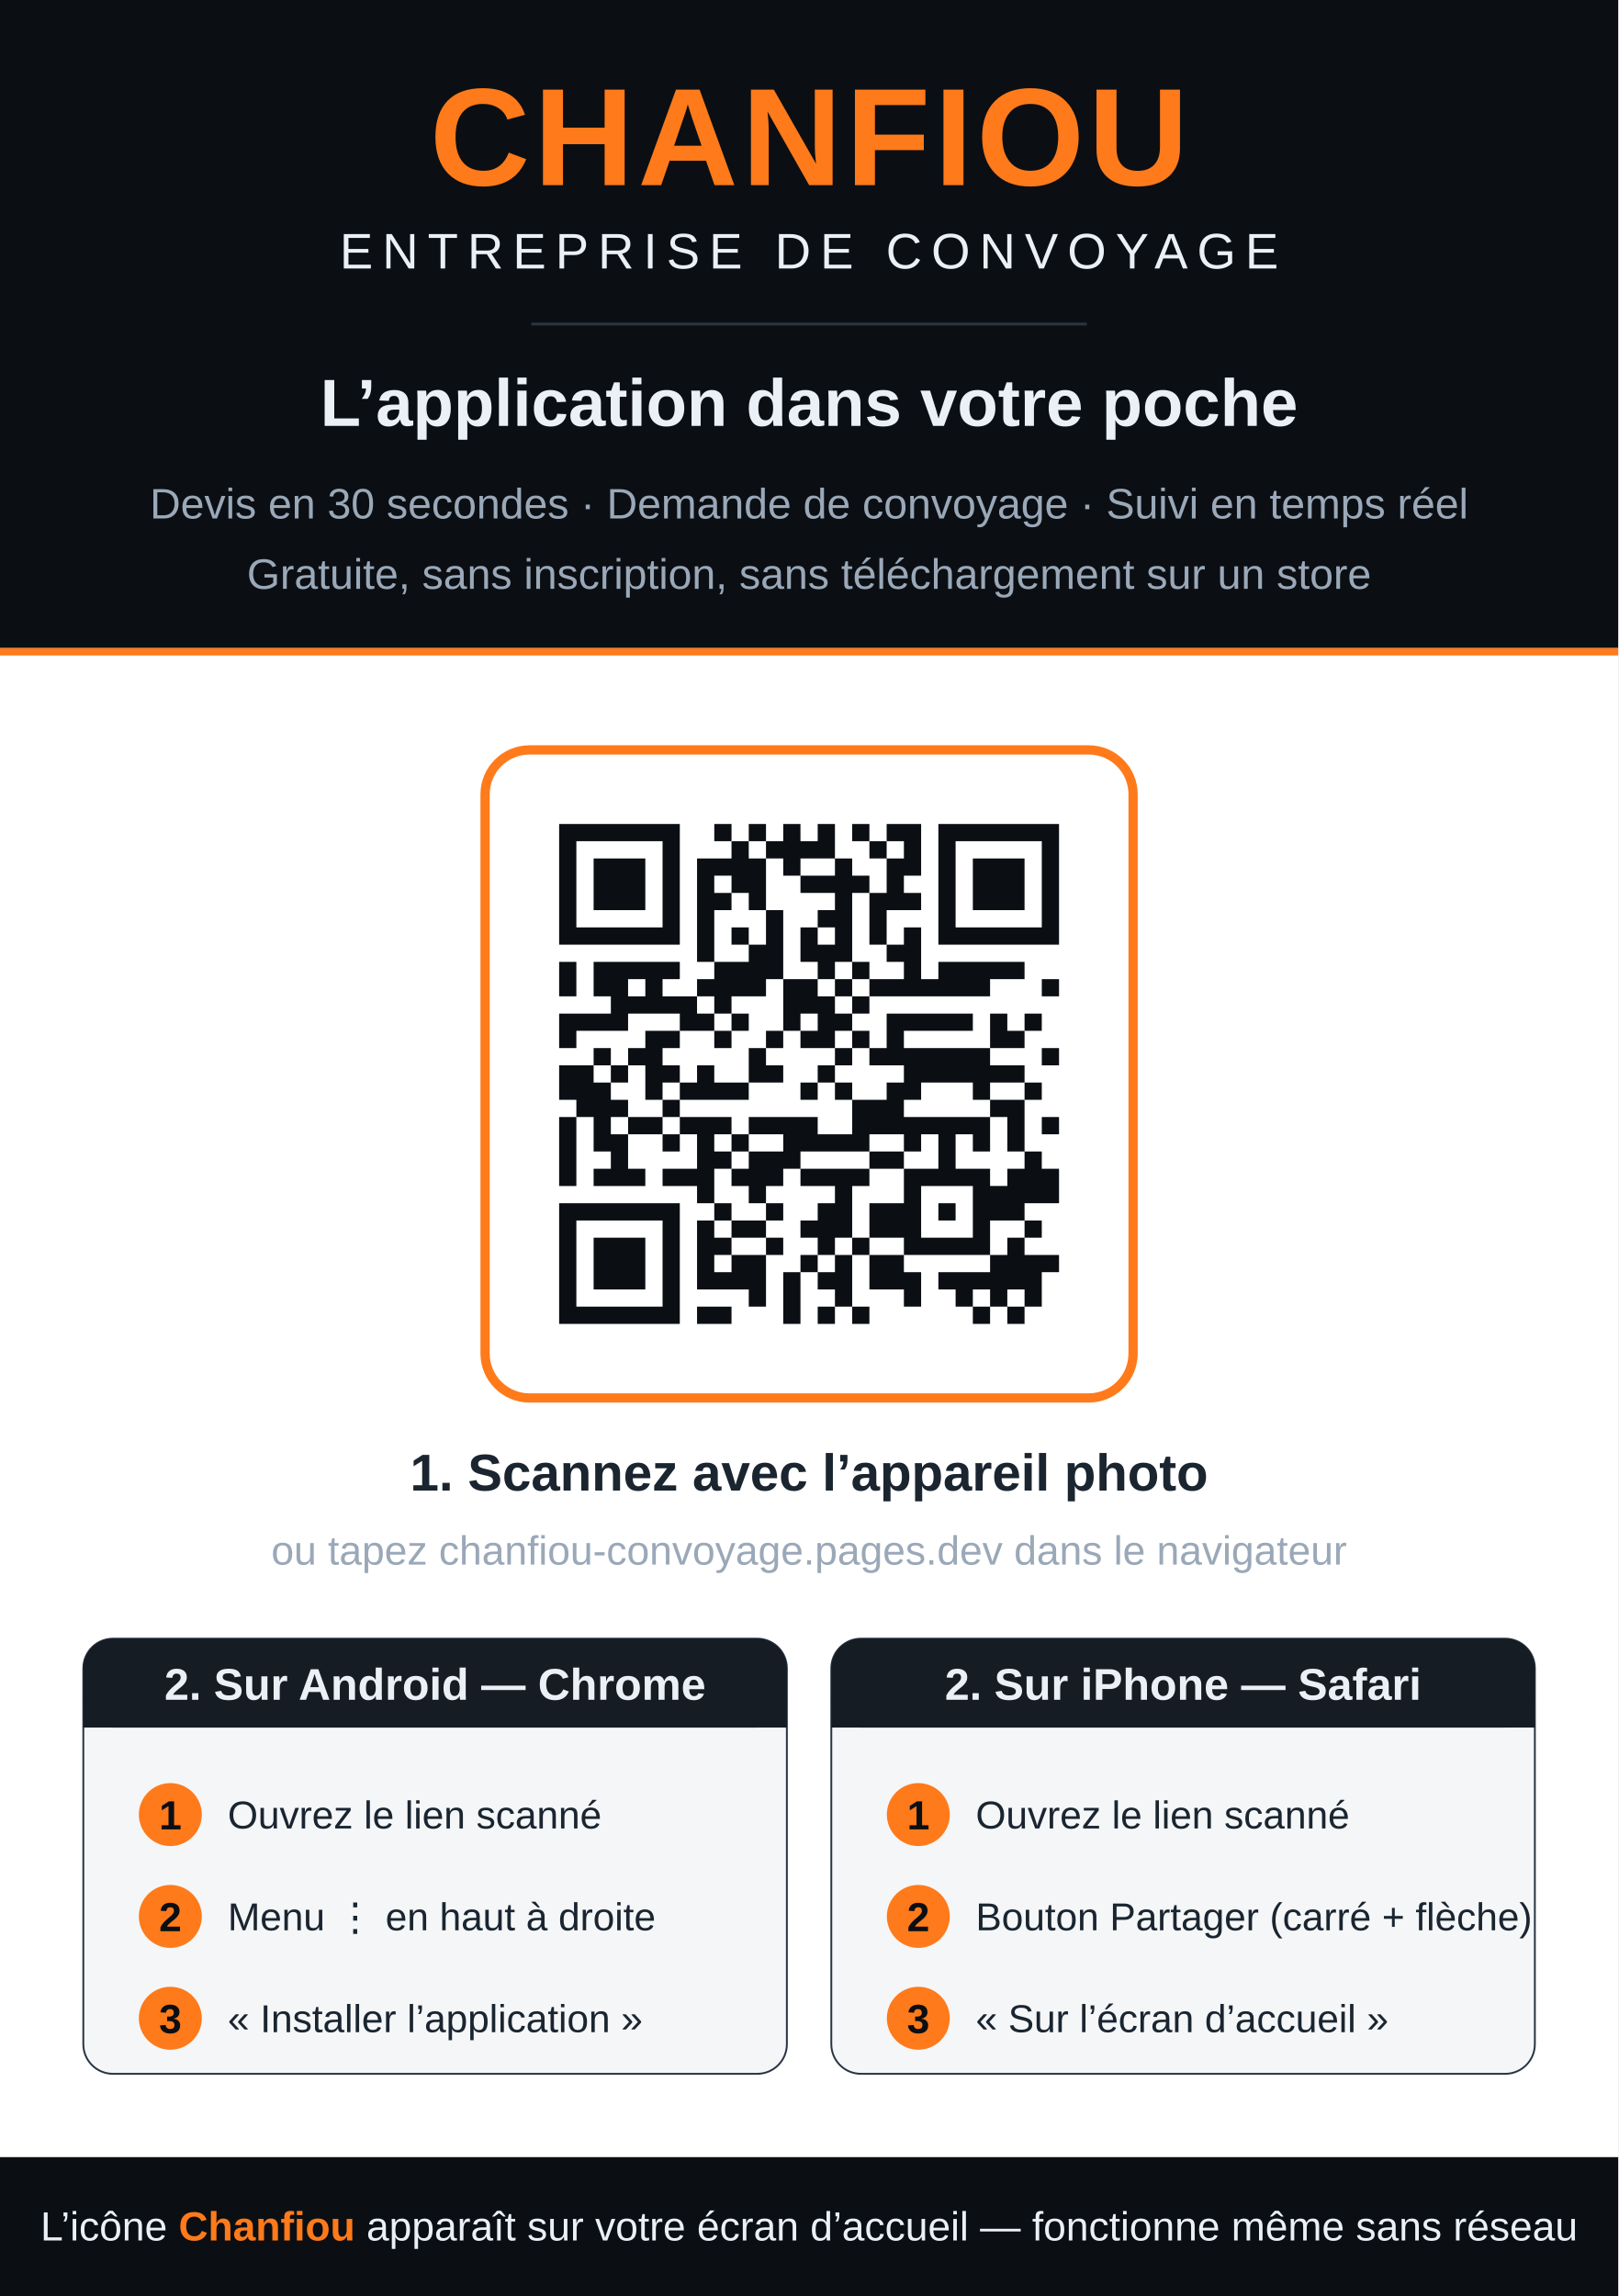
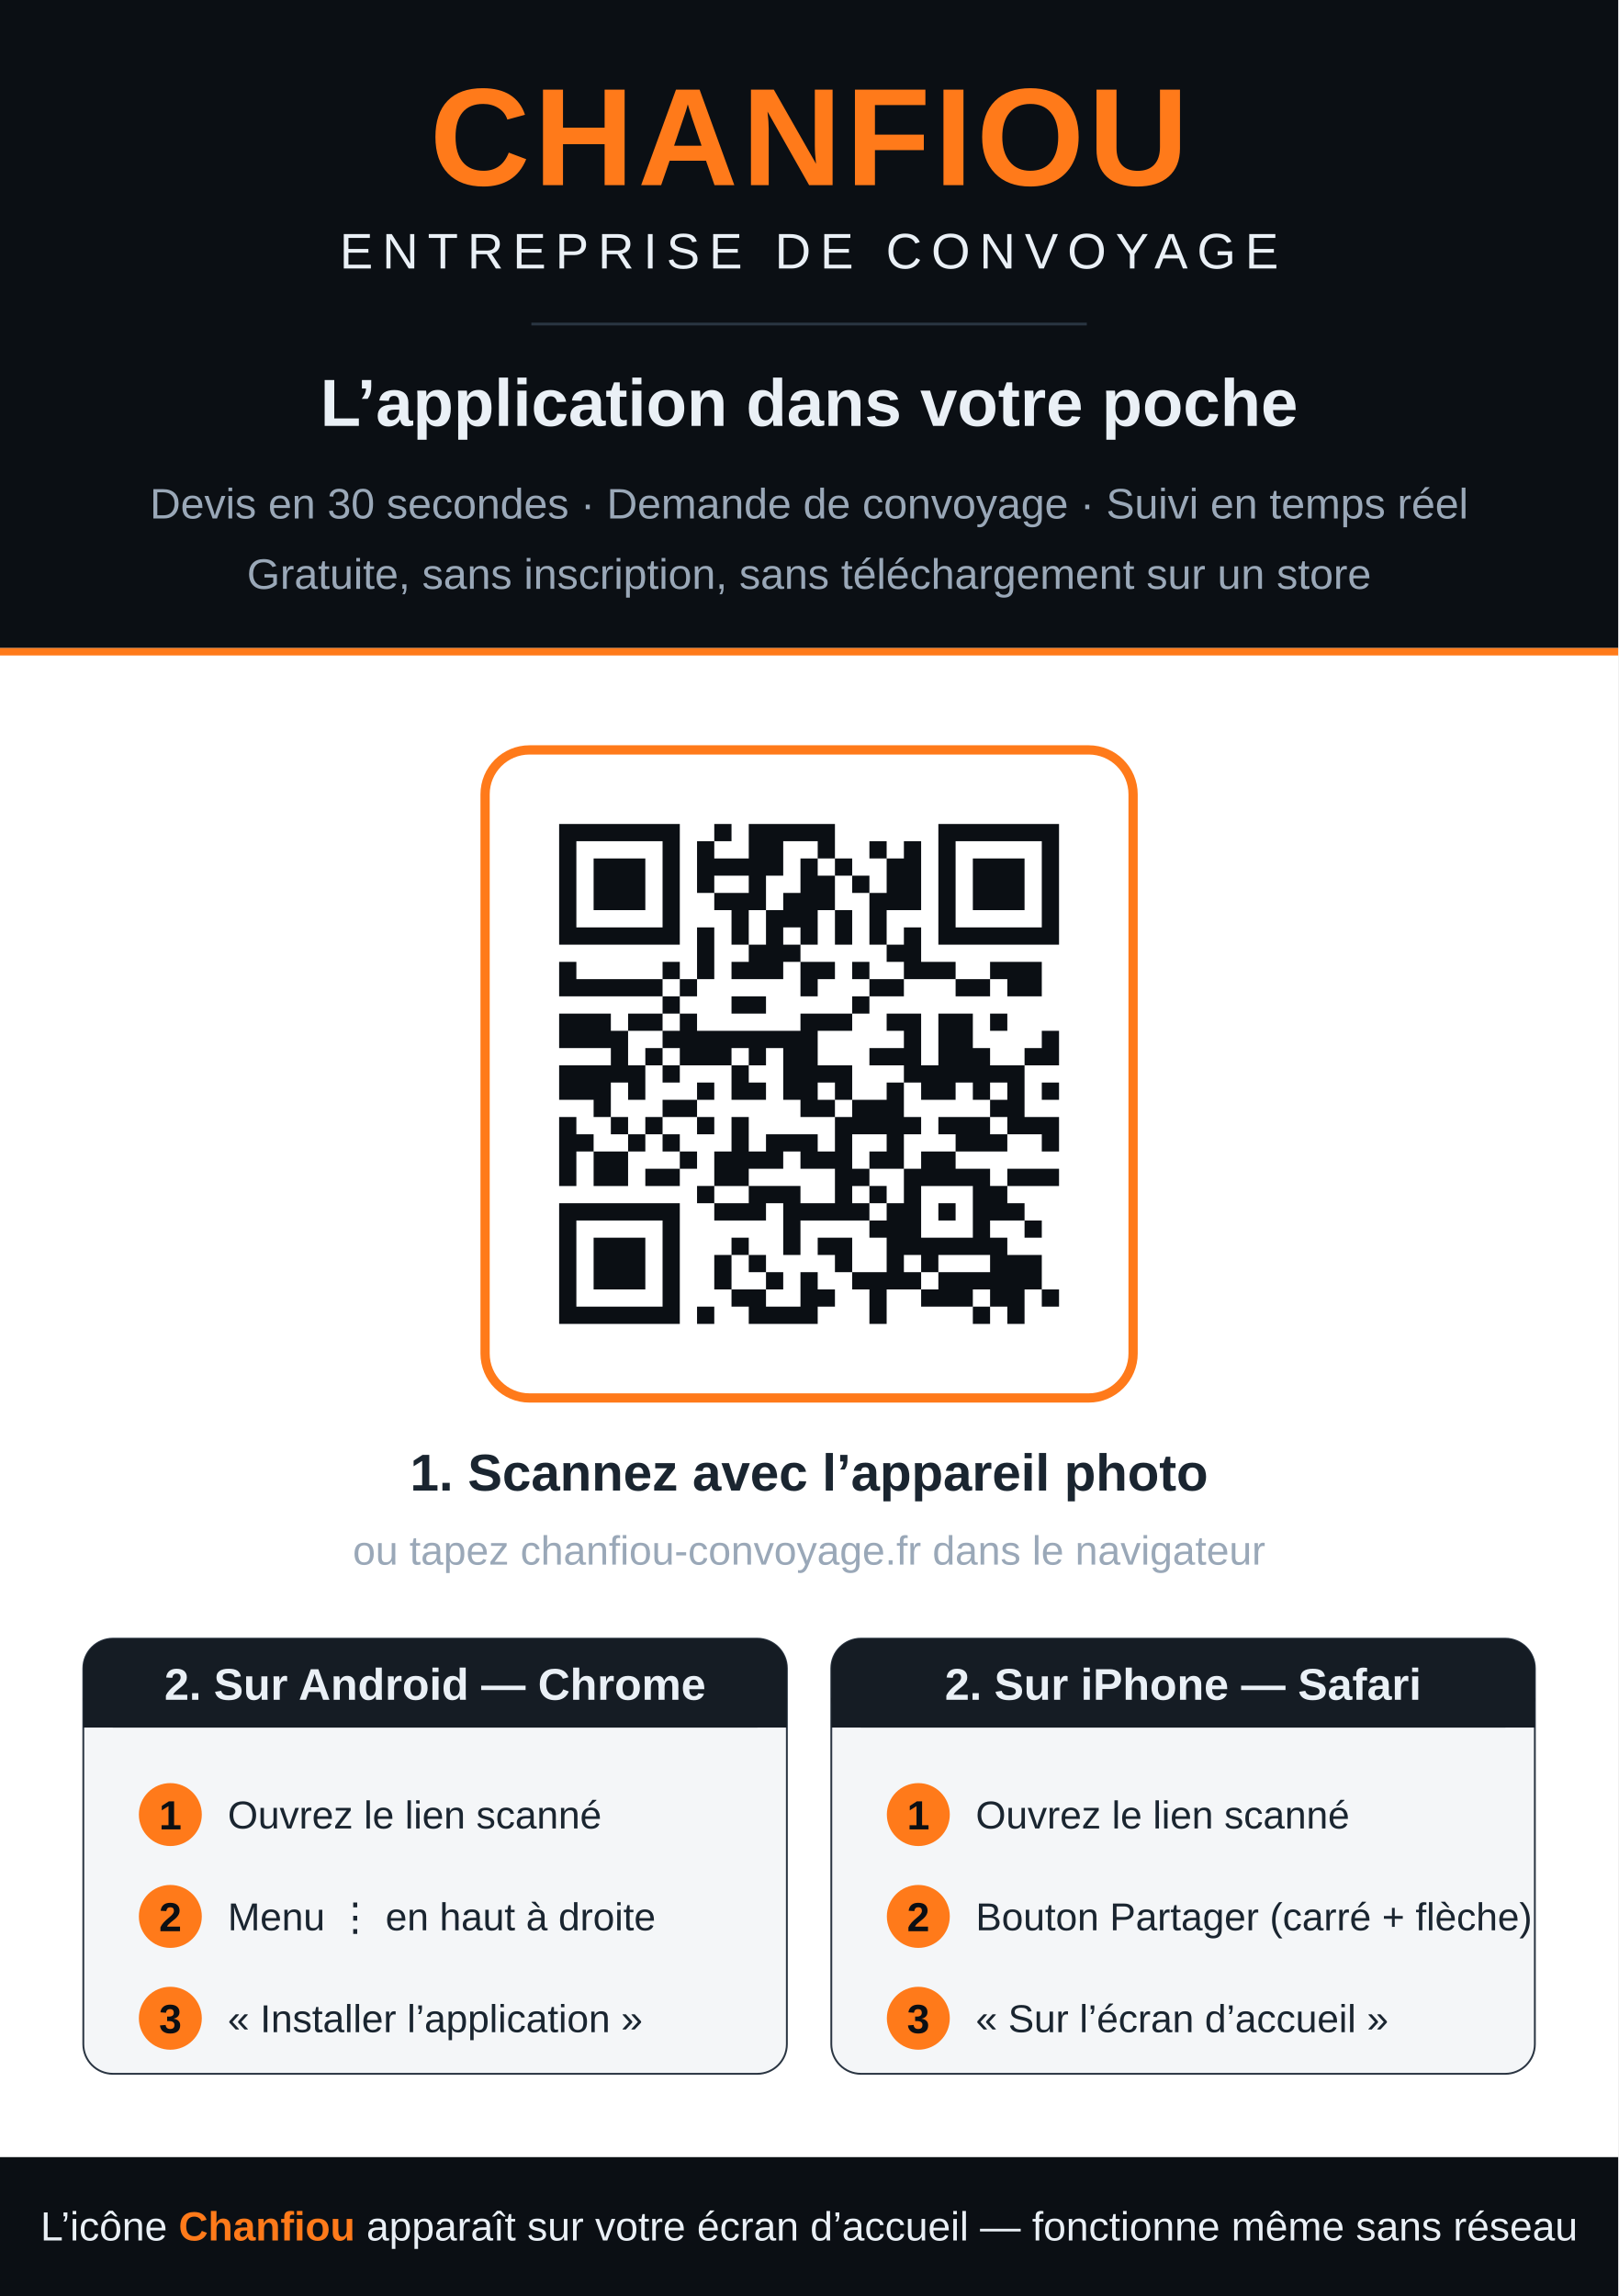
<svg xmlns="http://www.w3.org/2000/svg" width="1748" height="2480" viewBox="0 0 1748 2480">
  <rect width="1748" height="2480" fill="#ffffff" />
  <rect width="1748" height="700" fill="#0b0f14" />
  <rect y="700" width="1748" height="8" fill="#ff7a1a" />
  <text x="874" y="200" font-family="'Segoe UI', 'Arial', sans-serif" font-size="150" font-weight="800" fill="#ff7a1a" text-anchor="middle" letter-spacing="4">CHANFIOU</text>
  <text x="874" y="290" font-family="'Segoe UI', 'Arial', sans-serif" font-size="54" fill="#eaf0f6" text-anchor="middle" letter-spacing="10">ENTREPRISE DE CONVOYAGE</text>
  <line x1="574" y1="350" x2="1174" y2="350" stroke="#2a3542" stroke-width="3" />
  <text x="874" y="460" font-family="'Segoe UI', 'Arial', sans-serif" font-size="72" font-weight="700" fill="#eaf0f6" text-anchor="middle">L’application dans votre poche</text>
  <text x="874" y="560" font-family="'Segoe UI', 'Arial', sans-serif" font-size="46" fill="#9aa8b8" text-anchor="middle">Devis en 30 secondes  ·  Demande de convoyage  ·  Suivi en temps réel</text>
  <text x="874" y="636" font-family="'Segoe UI', 'Arial', sans-serif" font-size="46" fill="#9aa8b8" text-anchor="middle">Gratuite, sans inscription, sans téléchargement sur un store</text>
  <rect x="524" y="810" width="700" height="700" rx="48" fill="#ffffff" stroke="#ff7a1a" stroke-width="10" />
  <svg x="604" y="890" width="540" height="540" viewBox="0 0 29 29">
    <path fill="#ffffff" d="M0 0h29v29H0z" />
-     <path stroke="#0b0f14" d="M0 0.5h7m2 0h1m1 0h1m1 0h1m1 0h1m1 0h1m1 0h2m1 0h7M0 1.5h1m5 0h1m3 0h1m1 0h4m2 0h1m1 0h1m1 0h1m5 0h1M0 2.5h1m1 0h3m1 0h1m1 0h4m1 0h1m2 0h1m2 0h2m1 0h1m1 0h3m1 0h1M0 3.5h1m1 0h3m1 0h1m1 0h1m1 0h2m2 0h4m1 0h1m2 0h1m1 0h3m1 0h1M0 4.5h1m1 0h3m1 0h1m1 0h2m1 0h1m4 0h1m1 0h3m1 0h1m1 0h3m1 0h1M0 5.5h1m5 0h1m1 0h1m3 0h1m2 0h2m1 0h1m3 0h1m5 0h1M0 6.5h7m1 0h1m1 0h1m1 0h1m1 0h1m1 0h1m1 0h1m1 0h1m1 0h7M8 7.5h1m2 0h2m1 0h3m2 0h2M0 8.5h1m1 0h5m2 0h4m2 0h1m1 0h1m2 0h1m1 0h5M0 9.5h1m1 0h2m1 0h1m2 0h4m1 0h2m1 0h1m1 0h7m3 0h1M3 10.5h5m1 0h1m3 0h3m1 0h1M0 11.5h4m3 0h2m1 0h1m2 0h1m1 0h2m2 0h5m1 0h1m1 0h1M0 12.5h1m4 0h2m2 0h1m2 0h1m1 0h2m1 0h1m1 0h1m5 0h2M2 13.5h1m1 0h2m5 0h1m4 0h1m1 0h7m3 0h1M0 14.5h2m1 0h1m1 0h2m1 0h1m2 0h2m2 0h1m4 0h7M0 15.5h3m2 0h1m1 0h4m3 0h1m1 0h1m2 0h2m3 0h1m2 0h1M1 16.5h3m2 0h1m10 0h3m5 0h2M0 17.5h1m1 0h1m1 0h2m1 0h3m1 0h4m2 0h8m1 0h1m1 0h1M0 18.5h1m1 0h2m2 0h1m1 0h1m1 0h1m2 0h5m2 0h1m1 0h1m1 0h1m1 0h1M0 19.5h1m2 0h1m4 0h2m1 0h3m4 0h2m2 0h1m4 0h1M0 20.5h1m1 0h3m1 0h3m1 0h3m1 0h4m2 0h5m1 0h3M8 21.5h1m2 0h1m4 0h1m3 0h1m3 0h5M0 22.5h7m2 0h1m2 0h1m2 0h2m1 0h3m1 0h1m1 0h3M0 23.5h1m5 0h1m1 0h1m1 0h2m2 0h3m1 0h3m3 0h1m2 0h1M0 24.5h1m1 0h3m1 0h1m1 0h2m2 0h1m2 0h1m1 0h1m2 0h5m1 0h1M0 25.5h1m1 0h3m1 0h1m1 0h1m1 0h2m2 0h1m1 0h1m1 0h2m5 0h4M0 26.5h1m1 0h3m1 0h1m1 0h4m1 0h1m1 0h2m1 0h3m1 0h6M0 27.5h1m5 0h1m4 0h1m1 0h1m2 0h1m3 0h1m2 0h1m1 0h1m1 0h1M0 28.5h7m1 0h2m3 0h1m1 0h1m1 0h1m6 0h1m1 0h1" />
+     <path stroke="#0b0f14" d="M0 0.5h7m2 0h1m1 0h5m6 0h7M0 1.5h1m5 0h1m1 0h1m2 0h2m2 0h1m2 0h1m1 0h1m1 0h1m5 0h1M0 2.5h1m1 0h3m1 0h1m1 0h5m1 0h1m1 0h1m2 0h2m1 0h1m1 0h3m1 0h1M0 3.5h1m1 0h3m1 0h1m1 0h1m2 0h1m2 0h2m1 0h1m1 0h2m1 0h1m1 0h3m1 0h1M0 4.5h1m1 0h3m1 0h1m2 0h3m1 0h3m2 0h3m1 0h1m1 0h3m1 0h1M0 5.5h1m5 0h1m3 0h1m1 0h3m1 0h1m1 0h1m3 0h1m5 0h1M0 6.5h7m1 0h1m1 0h1m1 0h1m1 0h1m1 0h1m1 0h1m1 0h1m1 0h7M8 7.5h1m2 0h3m5 0h2M0 8.5h1m5 0h1m1 0h1m1 0h3m1 0h2m1 0h1m2 0h3m2 0h3M0 9.5h6m1 0h1m6 0h1m3 0h2m3 0h2m1 0h2M6 10.5h1m3 0h2m5 0h1M0 11.5h3m1 0h2m1 0h1m6 0h3m2 0h2m1 0h2m1 0h1M0 12.5h4m2 0h9m5 0h1m1 0h2m4 0h1M3 13.5h1m1 0h1m1 0h3m1 0h1m1 0h2m3 0h3m1 0h3m2 0h2M0 14.5h5m1 0h1m3 0h1m2 0h4m3 0h7M0 15.5h3m1 0h1m3 0h1m1 0h2m1 0h2m1 0h1m2 0h1m1 0h2m1 0h1m1 0h1m1 0h1M2 16.5h1m3 0h2m6 0h2m1 0h3m5 0h2M0 17.5h1m2 0h1m1 0h1m2 0h1m1 0h1m5 0h5m1 0h3m1 0h3M0 18.5h2m2 0h1m1 0h1m3 0h1m1 0h3m1 0h1m2 0h1m3 0h3m2 0h1M0 19.5h1m1 0h2m3 0h1m1 0h4m1 0h3m1 0h2m1 0h2M0 20.5h1m1 0h2m1 0h2m2 0h2m5 0h2m2 0h5m1 0h3M8 21.5h1m2 0h3m2 0h1m1 0h1m1 0h1m3 0h2M0 22.5h7m2 0h3m1 0h5m1 0h2m1 0h1m1 0h3M0 23.5h1m5 0h1m6 0h1m4 0h3m3 0h1m2 0h1M0 24.5h1m1 0h3m1 0h1m3 0h1m2 0h1m1 0h2m2 0h7M0 25.5h1m1 0h3m1 0h1m2 0h1m1 0h1m4 0h1m2 0h1m1 0h1m3 0h3M0 26.5h1m1 0h3m1 0h1m2 0h1m2 0h1m1 0h1m2 0h4m1 0h6M0 27.5h1m5 0h1m3 0h2m2 0h2m2 0h1m2 0h3m1 0h2m1 0h1M0 28.5h7m1 0h1m2 0h4m3 0h1m5 0h1m1 0h1" />
  </svg>
  <text x="874" y="1610" font-family="'Segoe UI', 'Arial', sans-serif" font-size="56" font-weight="700" fill="#1a2530" text-anchor="middle">1. Scannez avec l’appareil photo</text>
-   <text x="874" y="1690" font-family="'Segoe UI', 'Arial', sans-serif" font-size="44" fill="#9aa8b8" text-anchor="middle">ou tapez  chanfiou-convoyage.pages.dev  dans le navigateur</text>
+   <text x="874" y="1690" font-family="'Segoe UI', 'Arial', sans-serif" font-size="44" fill="#9aa8b8" text-anchor="middle">ou tapez  chanfiou-convoyage.fr  dans le navigateur</text>
  <rect x="90" y="1770" width="760" height="470" rx="32" fill="#f4f6f8" stroke="#2a3542" stroke-width="2" />
  <rect x="90" y="1770" width="760" height="96" rx="32" fill="#151c24" />
  <rect x="90" y="1834" width="760" height="32" fill="#151c24" />
  <text x="470" y="1836" font-family="'Segoe UI', 'Arial', sans-serif" font-size="48" font-weight="700" fill="#eaf0f6" text-anchor="middle">2. Sur Android — Chrome</text>
  <circle cx="184" cy="1960" r="34" fill="#ff7a1a" />
  <text x="184" y="1976" font-family="'Segoe UI', 'Arial', sans-serif" font-size="44" font-weight="700" fill="#0b0f14" text-anchor="middle">1</text>
  <text x="246" y="1975" font-family="'Segoe UI', 'Arial', sans-serif" font-size="42" fill="#1a2530">Ouvrez le lien scanné</text>
  <circle cx="184" cy="2070" r="34" fill="#ff7a1a" />
  <text x="184" y="2086" font-family="'Segoe UI', 'Arial', sans-serif" font-size="44" font-weight="700" fill="#0b0f14" text-anchor="middle">2</text>
  <text x="246" y="2085" font-family="'Segoe UI', 'Arial', sans-serif" font-size="42" fill="#1a2530">Menu ⋮ en haut à droite</text>
  <circle cx="184" cy="2180" r="34" fill="#ff7a1a" />
  <text x="184" y="2196" font-family="'Segoe UI', 'Arial', sans-serif" font-size="44" font-weight="700" fill="#0b0f14" text-anchor="middle">3</text>
  <text x="246" y="2195" font-family="'Segoe UI', 'Arial', sans-serif" font-size="42" fill="#1a2530">« Installer l’application »</text>
  <rect x="898" y="1770" width="760" height="470" rx="32" fill="#f4f6f8" stroke="#2a3542" stroke-width="2" />
  <rect x="898" y="1770" width="760" height="96" rx="32" fill="#151c24" />
  <rect x="898" y="1834" width="760" height="32" fill="#151c24" />
  <text x="1278" y="1836" font-family="'Segoe UI', 'Arial', sans-serif" font-size="48" font-weight="700" fill="#eaf0f6" text-anchor="middle">2. Sur iPhone — Safari</text>
  <circle cx="992" cy="1960" r="34" fill="#ff7a1a" />
  <text x="992" y="1976" font-family="'Segoe UI', 'Arial', sans-serif" font-size="44" font-weight="700" fill="#0b0f14" text-anchor="middle">1</text>
  <text x="1054" y="1975" font-family="'Segoe UI', 'Arial', sans-serif" font-size="42" fill="#1a2530">Ouvrez le lien scanné</text>
  <circle cx="992" cy="2070" r="34" fill="#ff7a1a" />
  <text x="992" y="2086" font-family="'Segoe UI', 'Arial', sans-serif" font-size="44" font-weight="700" fill="#0b0f14" text-anchor="middle">2</text>
  <text x="1054" y="2085" font-family="'Segoe UI', 'Arial', sans-serif" font-size="42" fill="#1a2530">Bouton Partager (carré + flèche)</text>
  <circle cx="992" cy="2180" r="34" fill="#ff7a1a" />
  <text x="992" y="2196" font-family="'Segoe UI', 'Arial', sans-serif" font-size="44" font-weight="700" fill="#0b0f14" text-anchor="middle">3</text>
  <text x="1054" y="2195" font-family="'Segoe UI', 'Arial', sans-serif" font-size="42" fill="#1a2530">« Sur l’écran d’accueil »</text>
  <rect y="2330" width="1748" height="150" fill="#0b0f14" />
  <text x="874" y="2420" font-family="'Segoe UI', 'Arial', sans-serif" font-size="44" fill="#eaf0f6" text-anchor="middle">L’icône <tspan fill="#ff7a1a" font-weight="700">Chanfiou</tspan> apparaît sur votre écran d’accueil — fonctionne même sans réseau</text>
</svg>
